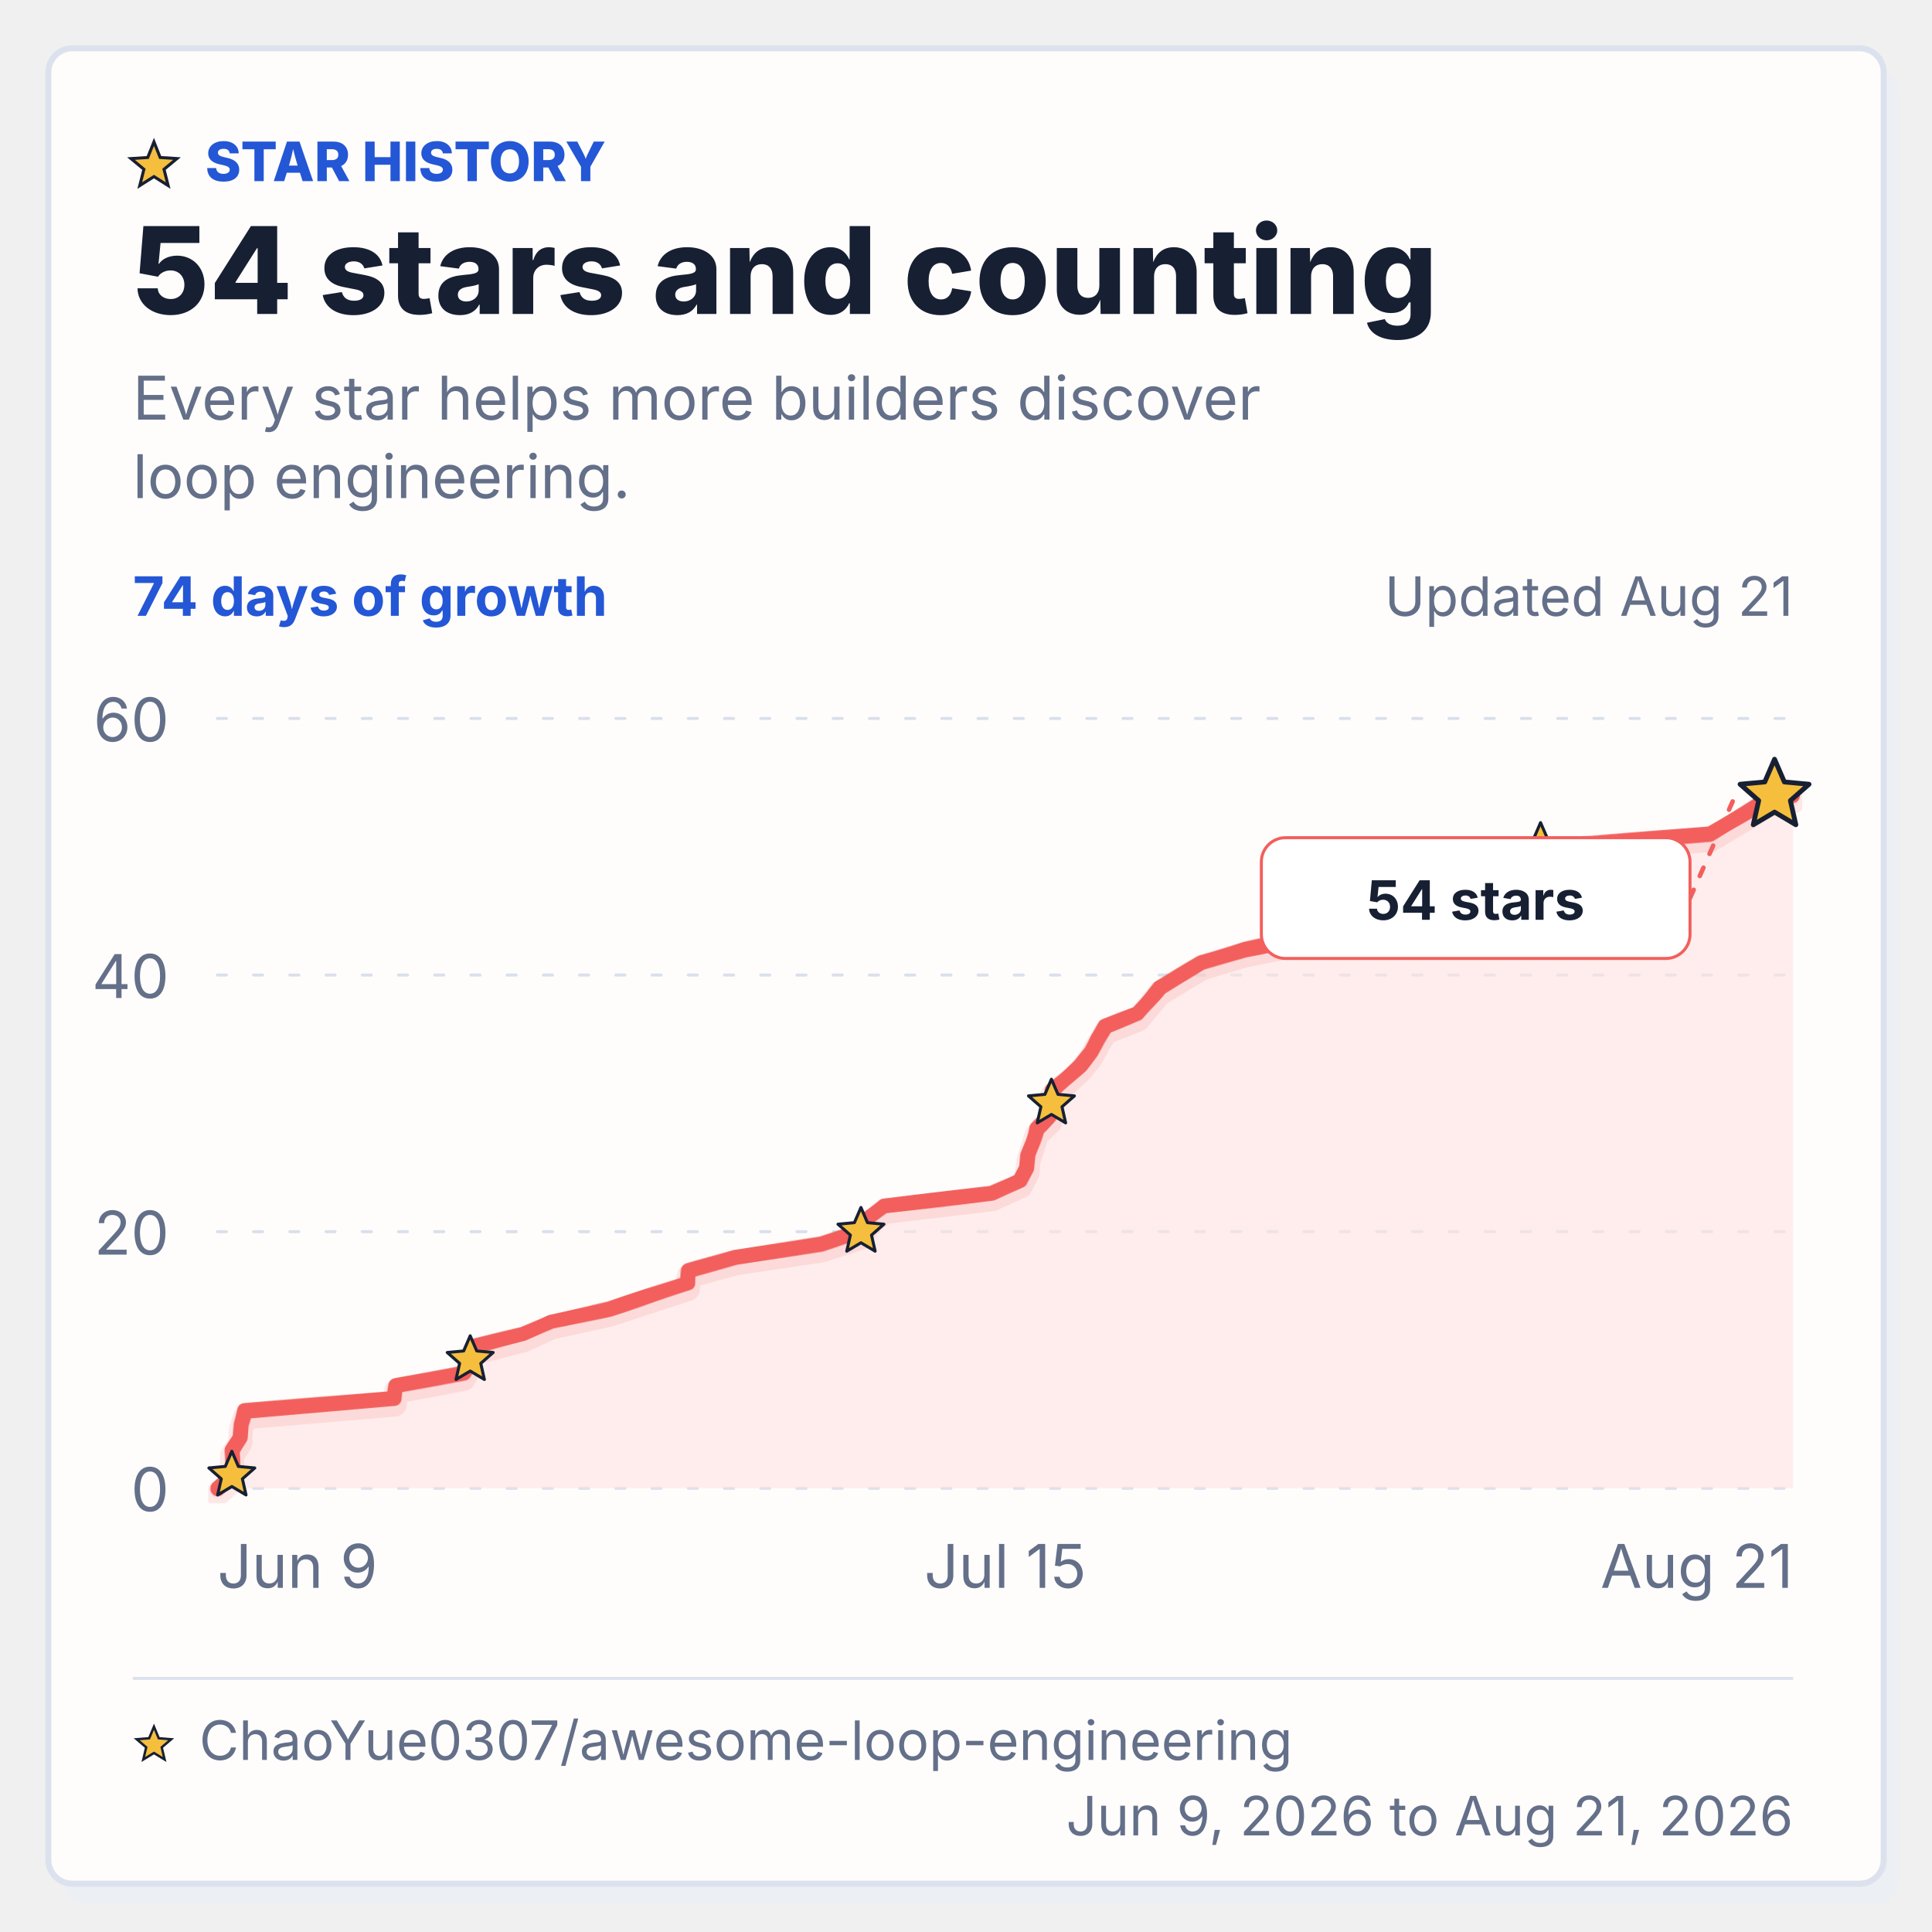
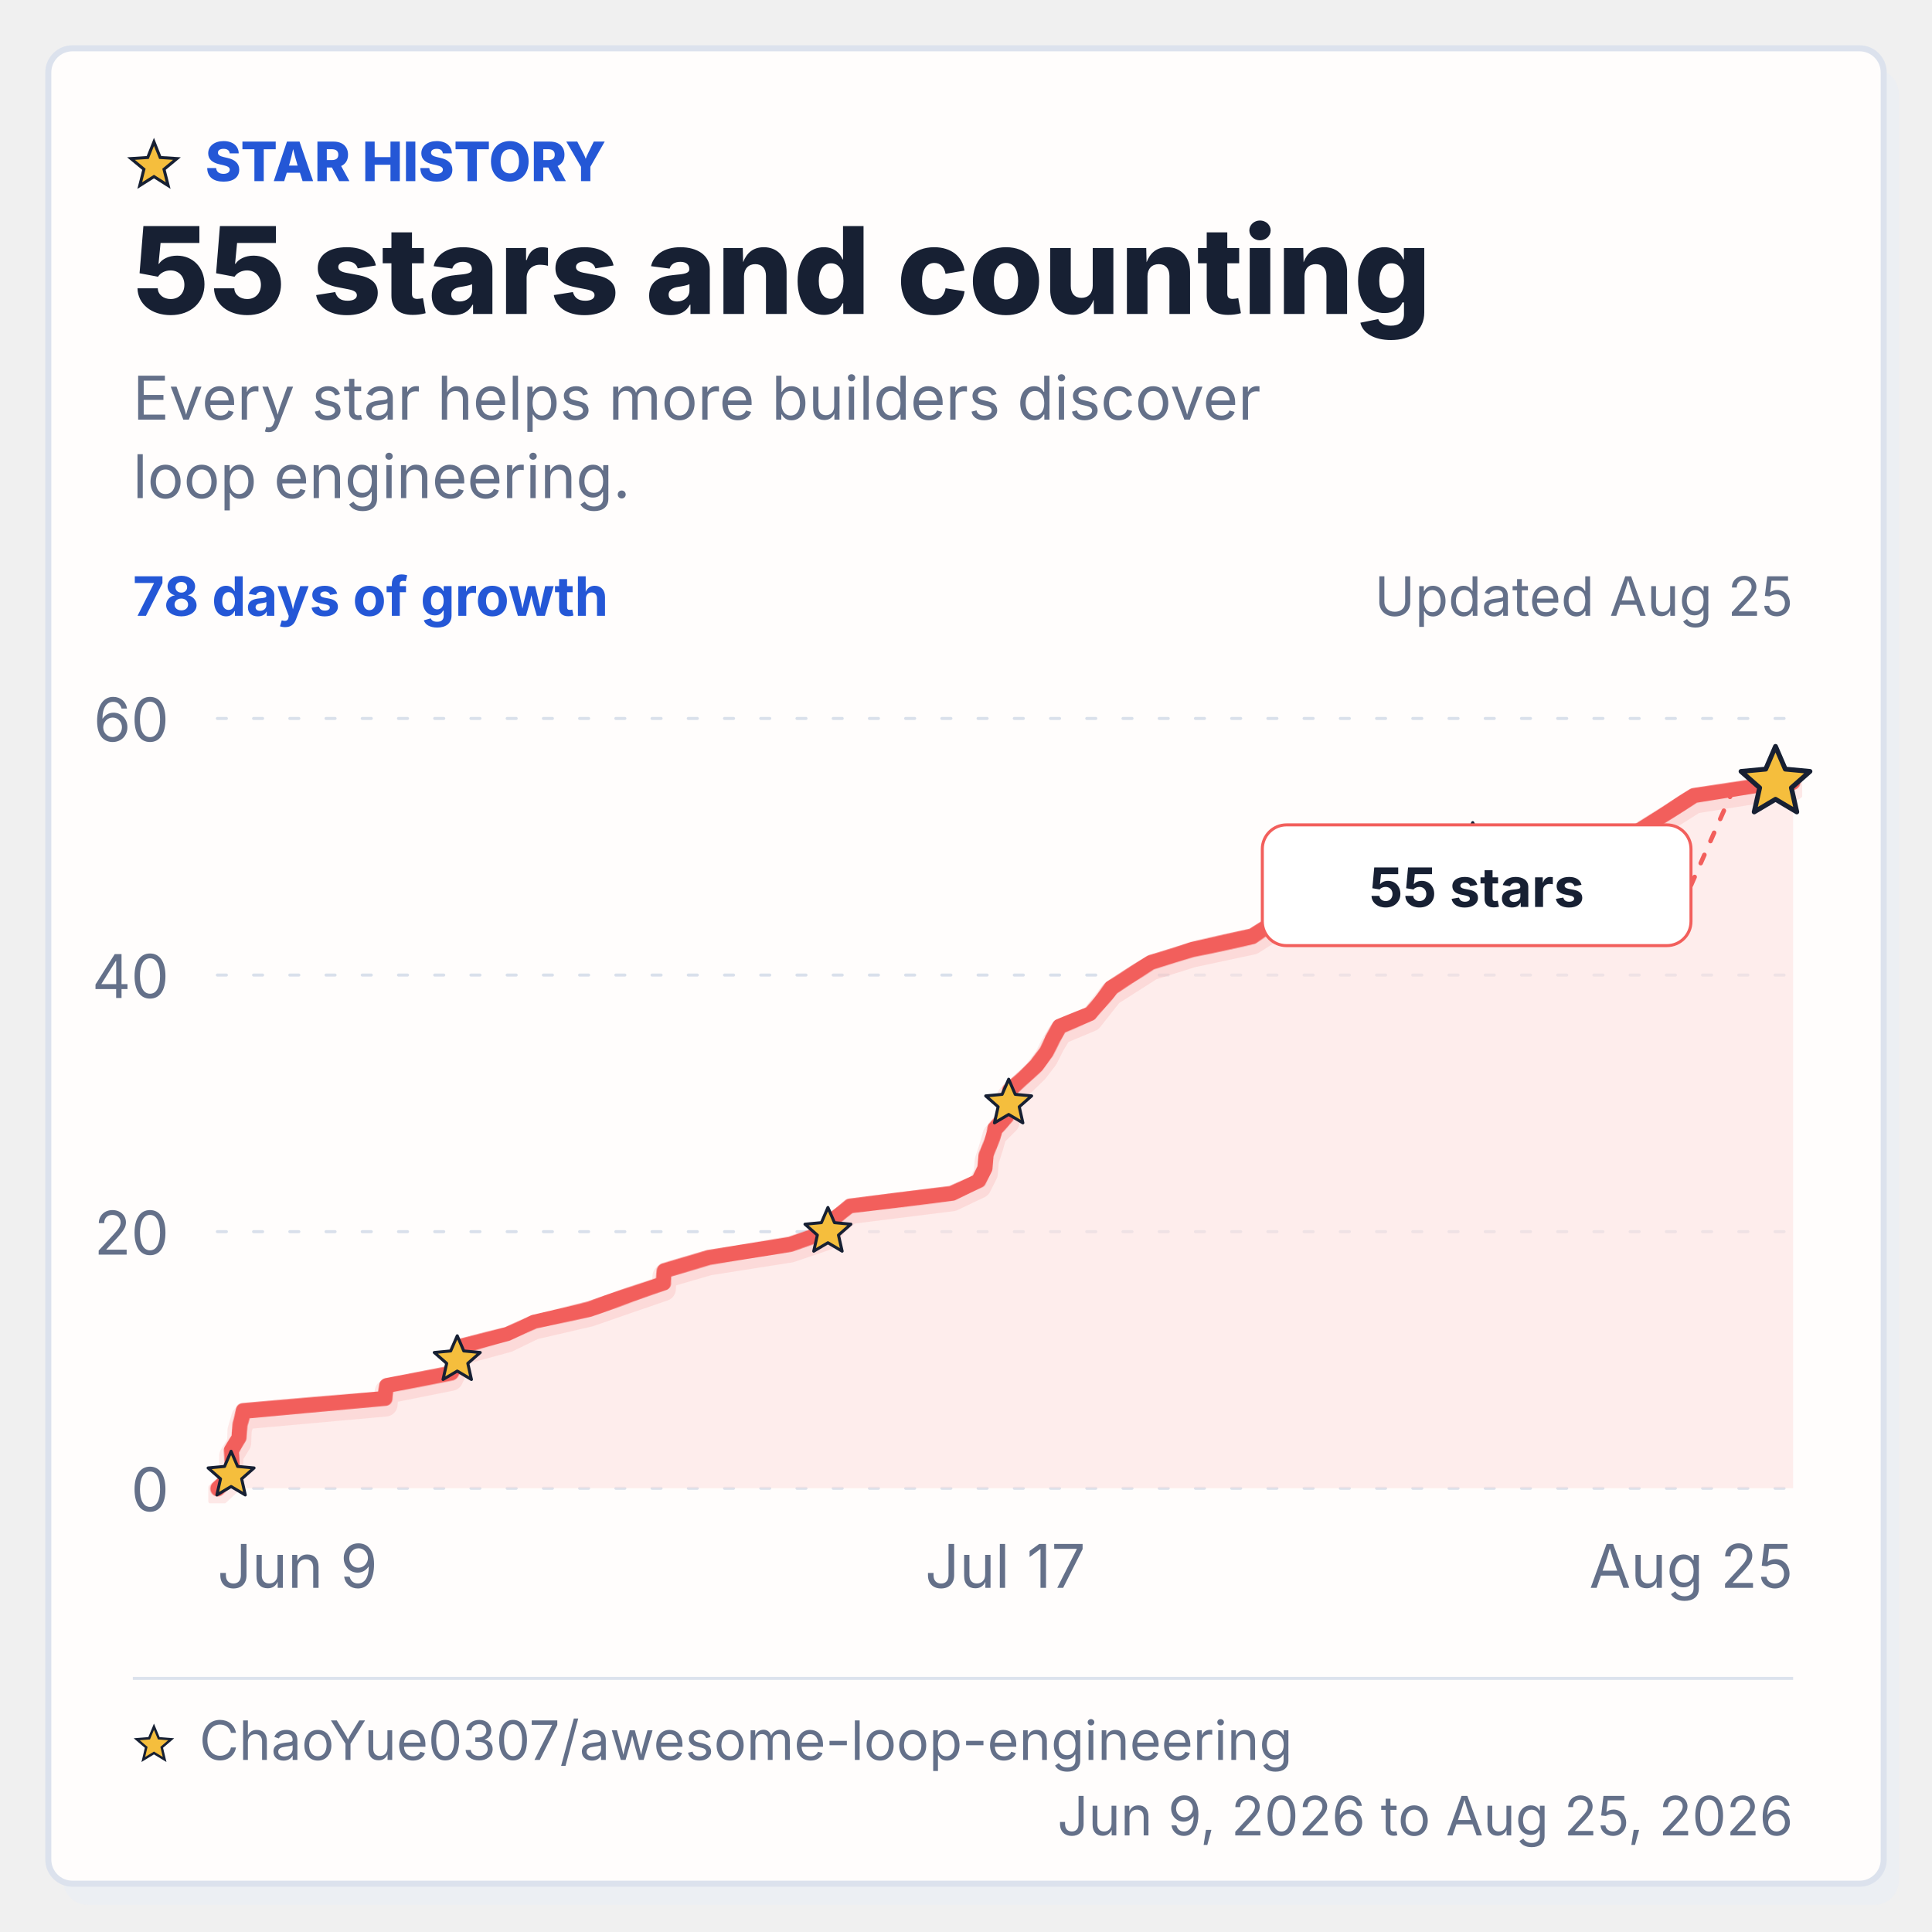
<svg xmlns="http://www.w3.org/2000/svg" width="640" height="640" viewBox="0 0 640 640" role="img" aria-labelledby="title desc">
  <style>
    text { font-family: ui-rounded, 'SF Pro Rounded', 'Nunito Sans', -apple-system, BlinkMacSystemFont, 'Segoe UI', sans-serif; letter-spacing: 0; }
  </style>
  <defs>
    <filter id="rough-line" x="-3%" y="-6%" width="106%" height="112%">
      <feTurbulence type="fractalNoise" baseFrequency="0.008 0.12" numOctaves="1" seed="17" result="noise" />
      <feDisplacementMap in="SourceGraphic" in2="noise" scale="1.2" xChannelSelector="R" yChannelSelector="G" />
    </filter>
    <clipPath id="plot-clip">
      <rect x="69" y="233" width="528" height="265" />
    </clipPath>
  </defs>
  <rect x="21" y="23" width="608" height="608" rx="8" fill="#E9EDF5" opacity="0.58" />
  <rect x="16" y="16" width="608" height="608" rx="8" fill="#FFFDFC" stroke="#DCE2ED" stroke-width="2" />
  <path d="M 51 47 L 53.06 52.17 L 58.61 52.53 L 54.33 56.08 L 55.7 61.47 L 51 58.5 L 46.3 61.47 L 47.67 56.08 L 43.39 52.53 L 48.94 52.17 Z" fill="#F5BE3D" stroke="#172033" stroke-width="1" />
  <text x="68" y="60" fill="#2457D6" font-size="18" font-weight="800">STAR HISTORY</text>
-   <text x="44" y="104" fill="#172033" font-size="40" font-weight="760">54 stars and counting</text>
+   <text x="44" y="104" fill="#172033" font-size="40" font-weight="760">55 stars and counting</text>
  <text x="44" y="139" fill="#647089" font-size="20">Every star helps more builders discover</text>
  <text x="44" y="165" fill="#647089" font-size="20">loop engineering.</text>
-   <text x="44" y="204" fill="#2457D6" font-size="18" font-weight="700">74 days of growth</text>
-   <text x="594" y="204" fill="#647089" font-size="18" text-anchor="end">Updated Aug 21</text>
+   <text x="44" y="204" fill="#2457D6" font-size="18" font-weight="700">78 days of growth</text>
+   <text x="594" y="204" fill="#647089" font-size="18" text-anchor="end">Updated Aug 25</text>
  <line x1="72" y1="493" x2="594" y2="493" stroke="#D9E0EB" stroke-width="1" stroke-dasharray="3 9" stroke-linecap="round" />
  <text x="56" y="500.6" fill="#647089" font-size="20" text-anchor="end">0</text>
  <line x1="72" y1="408" x2="594" y2="408" stroke="#D9E0EB" stroke-width="1" stroke-dasharray="3 9" stroke-linecap="round" />
  <text x="56" y="415.6" fill="#647089" font-size="20" text-anchor="end">20</text>
  <line x1="72" y1="323" x2="594" y2="323" stroke="#D9E0EB" stroke-width="1" stroke-dasharray="3 9" stroke-linecap="round" />
  <text x="56" y="330.6" fill="#647089" font-size="20" text-anchor="end">40</text>
  <line x1="72" y1="238" x2="594" y2="238" stroke="#D9E0EB" stroke-width="1" stroke-dasharray="3 9" stroke-linecap="round" />
  <text x="56" y="245.6" fill="#647089" font-size="20" text-anchor="end">60</text>
  <text x="72" y="526" fill="#647089" font-size="20" text-anchor="start">Jun 9</text>
-   <text x="333" y="526" fill="#647089" font-size="20" text-anchor="middle">Jul 15</text>
-   <text x="594" y="526" fill="#647089" font-size="20" text-anchor="end">Aug 21</text>
+   <text x="333" y="526" fill="#647089" font-size="20" text-anchor="middle">Jul 17</text>
+   <text x="594" y="526" fill="#647089" font-size="20" text-anchor="end">Aug 25</text>
  <g clip-path="url(#plot-clip)">
-     <path d="M 72 493 L 76.8 488.75 L 76.85 484.5 L 76.86 480.25 L 79.6 476 L 79.76 471.75 L 81.08 467.5 L 130.72 463.25 L 131.13 459 L 153.63 454.75 L 155.76 450.5 L 156.81 446.25 L 173.34 442 L 182.6 437.75 L 201.95 433.5 L 214.85 429.25 L 227.87 425 L 228.15 420.75 L 243.56 416.5 L 272.09 412.25 L 285.2 408 L 287.57 403.75 L 292.82 399.5 L 328.61 395.25 L 338.06 391 L 340.3 386.75 L 340.67 382.5 L 342.11 378.25 L 343.4 374 L 347.87 369.75 L 348.3 365.5 L 348.43 361.25 L 353.31 357 L 357.94 352.75 L 361.35 348.5 L 363.6 344.25 L 366.28 340 L 376.97 335.75 L 384.05 327.25 L 398.1 318.75 L 412.39 314.5 L 433.35 310.25 L 454.6 297.5 L 482.26 293.25 L 489.27 289 L 510.33 280.5 L 566.67 276.25 L 580.78 267.75 L 587.84 263.5 L 594 263.5 V 493 H 72 Z" fill="#FDE3E1" opacity="0.6" />
-     <path d="M 72 493 L 76.8 488.75 L 76.85 484.5 L 76.86 480.25 L 79.6 476 L 79.76 471.75 L 81.08 467.5 L 130.72 463.25 L 131.13 459 L 153.63 454.75 L 155.76 450.5 L 156.81 446.25 L 173.34 442 L 182.6 437.75 L 201.95 433.5 L 214.85 429.25 L 227.87 425 L 228.15 420.75 L 243.56 416.5 L 272.09 412.25 L 285.2 408 L 287.57 403.75 L 292.82 399.5 L 328.61 395.25 L 338.06 391 L 340.3 386.75 L 340.67 382.5 L 342.11 378.25 L 343.4 374 L 347.87 369.75 L 348.3 365.5 L 348.43 361.25 L 353.31 357 L 357.94 352.75 L 361.35 348.5 L 363.6 344.25 L 366.28 340 L 376.97 335.75 L 384.05 327.25 L 398.1 318.75 L 412.39 314.5 L 433.35 310.25 L 454.6 297.5 L 482.26 293.25 L 489.27 289 L 510.33 280.5 L 566.67 276.25 L 580.78 267.75 L 587.84 263.5 L 594 263.5" fill="none" stroke="#F25F5C" stroke-width="8" stroke-linejoin="round" stroke-linecap="round" opacity="0.13" transform="translate(0 2)" />
-     <path d="M 72 493 L 76.8 488.75 L 76.85 484.5 L 76.86 480.25 L 79.6 476 L 79.76 471.75 L 81.08 467.5 L 130.72 463.25 L 131.13 459 L 153.63 454.75 L 155.76 450.5 L 156.81 446.25 L 173.34 442 L 182.6 437.75 L 201.95 433.5 L 214.85 429.25 L 227.87 425 L 228.15 420.75 L 243.56 416.5 L 272.09 412.25 L 285.2 408 L 287.57 403.75 L 292.82 399.5 L 328.61 395.25 L 338.06 391 L 340.3 386.75 L 340.67 382.5 L 342.11 378.25 L 343.4 374 L 347.87 369.75 L 348.3 365.5 L 348.43 361.25 L 353.31 357 L 357.94 352.75 L 361.35 348.5 L 363.6 344.25 L 366.28 340 L 376.97 335.75 L 384.05 327.25 L 398.1 318.75 L 412.39 314.5 L 433.35 310.25 L 454.6 297.5 L 482.26 293.25 L 489.27 289 L 510.33 280.5 L 566.67 276.25 L 580.78 267.75 L 587.84 263.5 L 594 263.5" fill="none" stroke="#F25F5C" stroke-width="5" stroke-linejoin="round" stroke-linecap="round" filter="url(#rough-line)" />
+     <path d="M 72 493 L 76.55 488.75 L 76.6 484.5 L 76.61 480.25 L 79.21 476 L 79.37 471.75 L 80.62 467.5 L 127.71 463.25 L 128.1 459 L 149.44 454.75 L 151.47 450.5 L 152.46 446.25 L 168.14 442 L 176.93 437.75 L 195.29 433.5 L 207.52 429.25 L 219.88 425 L 220.14 420.75 L 234.77 416.5 L 261.82 412.25 L 274.26 408 L 276.52 403.75 L 281.5 399.5 L 315.45 395.25 L 324.41 391 L 326.54 386.75 L 326.89 382.5 L 328.26 378.25 L 329.48 374 L 333.73 369.75 L 334.14 365.5 L 334.26 361.25 L 338.88 357 L 343.27 352.75 L 346.51 348.5 L 348.64 344.25 L 351.19 340 L 361.33 335.75 L 368.04 327.25 L 381.38 318.75 L 394.93 314.5 L 414.82 310.25 L 434.98 297.5 L 461.22 293.25 L 467.87 289 L 487.86 280.5 L 541.31 276.25 L 554.69 267.75 L 561.39 263.5 L 588.16 259.25 L 594 259.25 V 493 H 72 Z" fill="#FDE3E1" opacity="0.6" />
+     <path d="M 72 493 L 76.55 488.75 L 76.6 484.5 L 76.61 480.25 L 79.21 476 L 79.37 471.75 L 80.62 467.5 L 127.71 463.25 L 128.1 459 L 149.44 454.75 L 151.47 450.5 L 152.46 446.25 L 168.14 442 L 176.93 437.75 L 195.29 433.5 L 207.52 429.25 L 219.88 425 L 220.14 420.75 L 234.77 416.5 L 261.82 412.25 L 274.26 408 L 276.52 403.75 L 281.5 399.5 L 315.45 395.25 L 324.41 391 L 326.54 386.75 L 326.89 382.5 L 328.26 378.25 L 329.48 374 L 333.73 369.75 L 334.14 365.5 L 334.26 361.25 L 338.88 357 L 343.27 352.75 L 346.51 348.5 L 348.64 344.25 L 351.19 340 L 361.33 335.75 L 368.04 327.25 L 381.38 318.75 L 394.93 314.5 L 414.82 310.25 L 434.98 297.5 L 461.22 293.25 L 467.87 289 L 487.86 280.5 L 541.31 276.25 L 554.69 267.75 L 561.39 263.5 L 588.16 259.25 L 594 259.25" fill="none" stroke="#F25F5C" stroke-width="8" stroke-linejoin="round" stroke-linecap="round" opacity="0.13" transform="translate(0 2)" />
+     <path d="M 72 493 L 76.55 488.75 L 76.6 484.5 L 76.61 480.25 L 79.21 476 L 79.37 471.75 L 80.62 467.5 L 127.71 463.25 L 128.1 459 L 149.44 454.75 L 151.47 450.5 L 152.46 446.25 L 168.14 442 L 176.93 437.75 L 195.29 433.5 L 207.52 429.25 L 219.88 425 L 220.14 420.75 L 234.77 416.5 L 261.82 412.25 L 274.26 408 L 276.52 403.75 L 281.5 399.5 L 315.45 395.25 L 324.41 391 L 326.54 386.75 L 326.89 382.5 L 328.26 378.25 L 329.48 374 L 333.73 369.75 L 334.14 365.5 L 334.26 361.25 L 338.88 357 L 343.27 352.75 L 346.51 348.5 L 348.64 344.25 L 351.19 340 L 361.33 335.75 L 368.04 327.25 L 381.38 318.75 L 394.93 314.5 L 414.82 310.25 L 434.98 297.5 L 461.22 293.25 L 467.87 289 L 487.86 280.5 L 541.31 276.25 L 554.69 267.75 L 561.39 263.5 L 588.16 259.25 L 594 259.25" fill="none" stroke="#F25F5C" stroke-width="5" stroke-linejoin="round" stroke-linecap="round" filter="url(#rough-line)" />
  </g>
-   <path d="M 76.8 480.75 L 78.96 485.77 L 84.4 486.28 L 80.3 489.89 L 81.5 495.22 L 76.8 492.43 L 72.09 495.22 L 73.3 489.89 L 69.19 486.28 L 74.63 485.77 Z" fill="#F5BE3D" stroke="#172033" stroke-width="1" stroke-linejoin="round" />
-   <path d="M 155.76 442.5 L 157.93 447.52 L 163.37 448.03 L 159.26 451.64 L 160.46 456.97 L 155.76 454.18 L 151.06 456.97 L 152.26 451.64 L 148.15 448.03 L 153.6 447.52 Z" fill="#F5BE3D" stroke="#172033" stroke-width="1" stroke-linejoin="round" />
-   <path d="M 285.2 400 L 287.36 405.02 L 292.81 405.53 L 288.7 409.14 L 289.9 414.47 L 285.2 411.68 L 280.5 414.47 L 281.7 409.14 L 277.59 405.53 L 283.03 405.02 Z" fill="#F5BE3D" stroke="#172033" stroke-width="1" stroke-linejoin="round" />
-   <path d="M 348.3 357.5 L 350.47 362.52 L 355.91 363.03 L 351.8 366.64 L 353.01 371.97 L 348.3 369.18 L 343.6 371.97 L 344.81 366.64 L 340.7 363.03 L 346.14 362.52 Z" fill="#F5BE3D" stroke="#172033" stroke-width="1" stroke-linejoin="round" />
-   <path d="M 510.33 272.5 L 512.5 277.52 L 517.94 278.03 L 513.83 281.64 L 515.04 286.97 L 510.33 284.18 L 505.63 286.97 L 506.83 281.64 L 502.73 278.03 L 508.17 277.52 Z" fill="#F5BE3D" stroke="#172033" stroke-width="1" stroke-linejoin="round" />
-   <path d="M 587.84 251.5 L 591.09 259.03 L 599.26 259.79 L 593.09 265.21 L 594.9 273.21 L 587.84 269.02 L 580.79 273.21 L 582.59 265.21 L 576.43 259.79 L 584.6 259.03 Z" fill="#F5BE3D" stroke="#172033" stroke-width="1.6" stroke-linejoin="round" />
-   <path d="M 559.84 297.5 L 574.84 263.5" fill="none" stroke="#F25F5C" stroke-width="1.5" stroke-dasharray="3 5" stroke-linecap="round" />
-   <rect x="417.84" y="277.5" width="142" height="40" rx="8" fill="#FFFFFF" stroke="#F25F5C" />
-   <text x="488.84" y="304.7" fill="#172033" font-size="18" font-weight="700" text-anchor="middle">54 stars</text>
+   <path d="M 76.55 480.75 L 78.71 485.77 L 84.16 486.28 L 80.05 489.89 L 81.25 495.22 L 76.55 492.43 L 71.85 495.22 L 73.05 489.89 L 68.94 486.28 L 74.39 485.77 Z" fill="#F5BE3D" stroke="#172033" stroke-width="1" stroke-linejoin="round" />
+   <path d="M 151.47 442.5 L 153.63 447.52 L 159.08 448.03 L 154.97 451.64 L 156.17 456.97 L 151.47 454.18 L 146.76 456.97 L 147.97 451.64 L 143.86 448.03 L 149.3 447.52 Z" fill="#F5BE3D" stroke="#172033" stroke-width="1" stroke-linejoin="round" />
+   <path d="M 274.26 400 L 276.43 405.02 L 281.87 405.53 L 277.76 409.14 L 278.97 414.47 L 274.26 411.68 L 269.56 414.47 L 270.76 409.14 L 266.66 405.53 L 272.1 405.02 Z" fill="#F5BE3D" stroke="#172033" stroke-width="1" stroke-linejoin="round" />
+   <path d="M 334.14 357.5 L 336.3 362.52 L 341.74 363.03 L 337.64 366.64 L 338.84 371.97 L 334.14 369.18 L 329.43 371.97 L 330.64 366.64 L 326.53 363.03 L 331.97 362.52 Z" fill="#F5BE3D" stroke="#172033" stroke-width="1" stroke-linejoin="round" />
+   <path d="M 487.86 272.5 L 490.02 277.52 L 495.46 278.03 L 491.36 281.64 L 492.56 286.97 L 487.86 284.18 L 483.15 286.97 L 484.36 281.64 L 480.25 278.03 L 485.69 277.52 Z" fill="#F5BE3D" stroke="#172033" stroke-width="1" stroke-linejoin="round" />
+   <path d="M 588.16 247.25 L 591.4 254.78 L 599.57 255.54 L 593.41 260.96 L 595.21 268.96 L 588.16 264.77 L 581.1 268.96 L 582.91 260.96 L 576.74 255.54 L 584.91 254.78 Z" fill="#F5BE3D" stroke="#172033" stroke-width="1.6" stroke-linejoin="round" />
+   <path d="M 560.16 293.25 L 575.16 259.25" fill="none" stroke="#F25F5C" stroke-width="1.5" stroke-dasharray="3 5" stroke-linecap="round" />
+   <rect x="418.16" y="273.25" width="142" height="40" rx="8" fill="#FFFFFF" stroke="#F25F5C" />
+   <text x="489.16" y="300.45" fill="#172033" font-size="18" font-weight="700" text-anchor="middle">55 stars</text>
  <line x1="44" y1="556" x2="594" y2="556" stroke="#DCE2ED" />
  <path d="M 51 572 L 52.59 575.82 L 56.71 576.15 L 53.57 578.83 L 54.53 582.85 L 51 580.7 L 47.47 582.85 L 48.43 578.83 L 45.29 576.15 L 49.41 575.82 Z" fill="#F5BE3D" stroke="#172033" stroke-width="0.8" />
  <text x="66" y="583" fill="#647089" font-size="18">ChaoYue0307/awesome-loop-engineering</text>
-   <text x="594" y="608" fill="#647089" font-size="18" text-anchor="end">Jun 9, 2026 to Aug 21, 2026</text>
+   <text x="594" y="608" fill="#647089" font-size="18" text-anchor="end">Jun 9, 2026 to Aug 25, 2026</text>
</svg>
